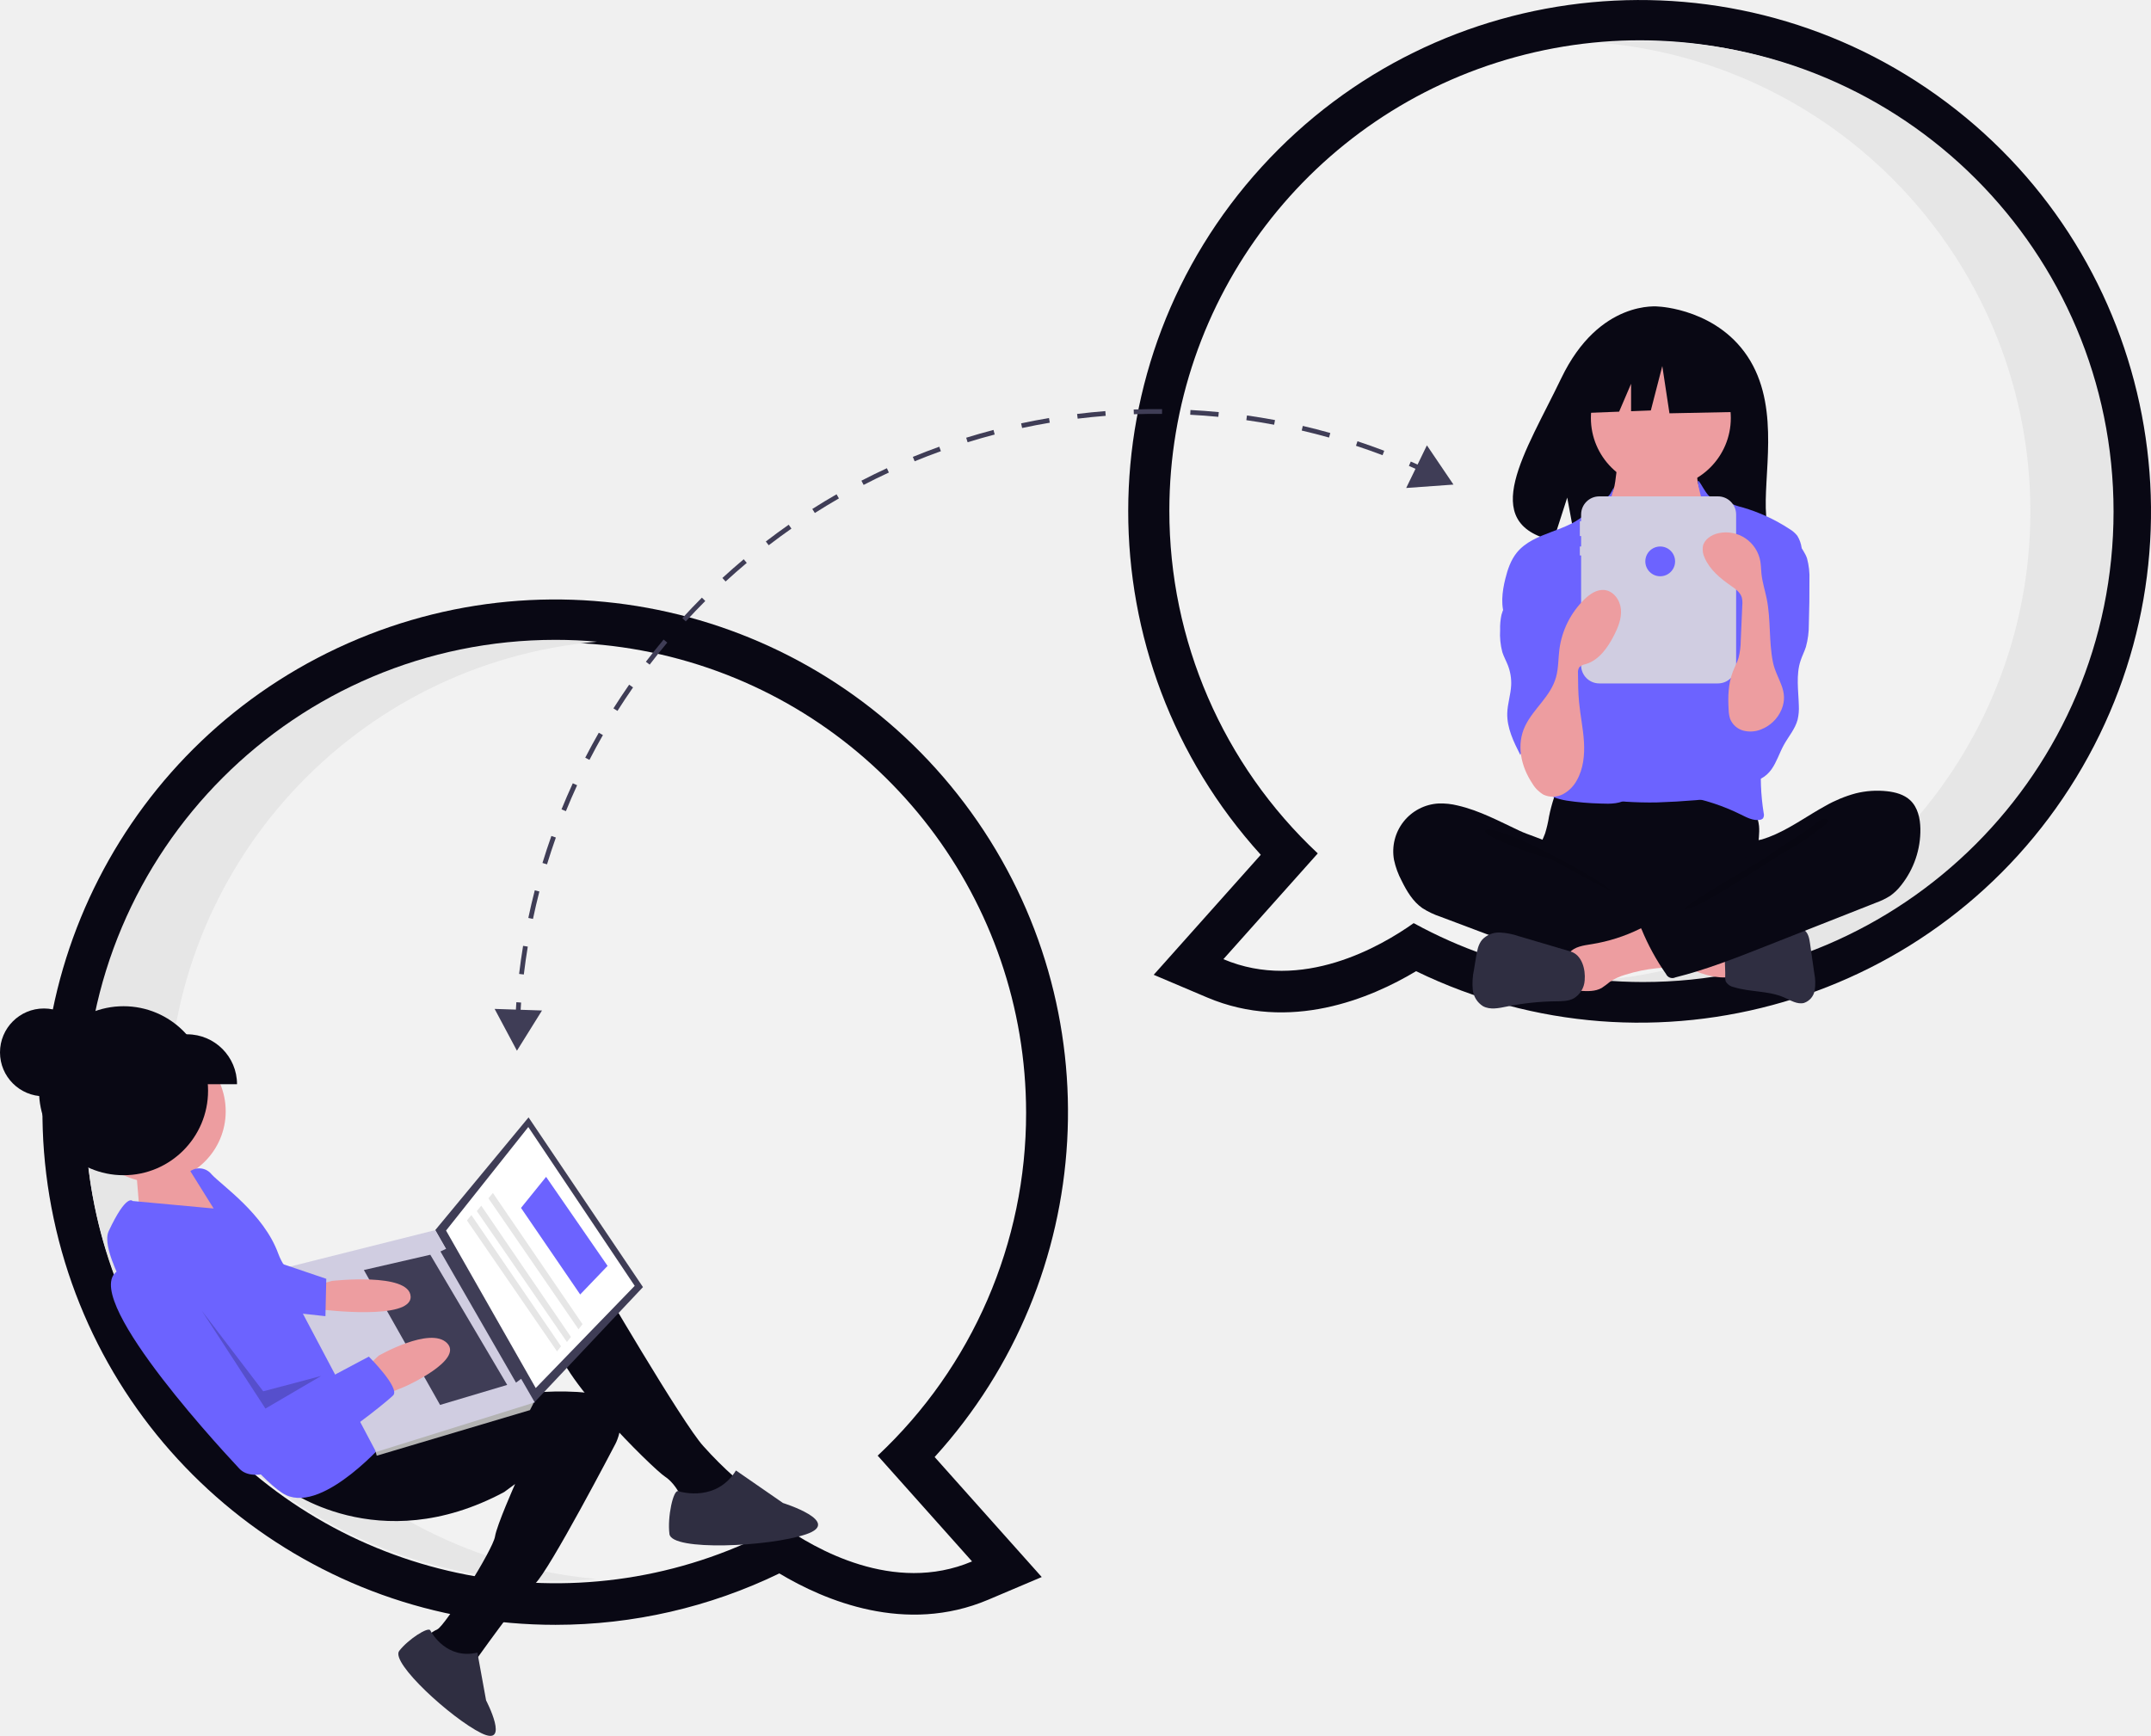
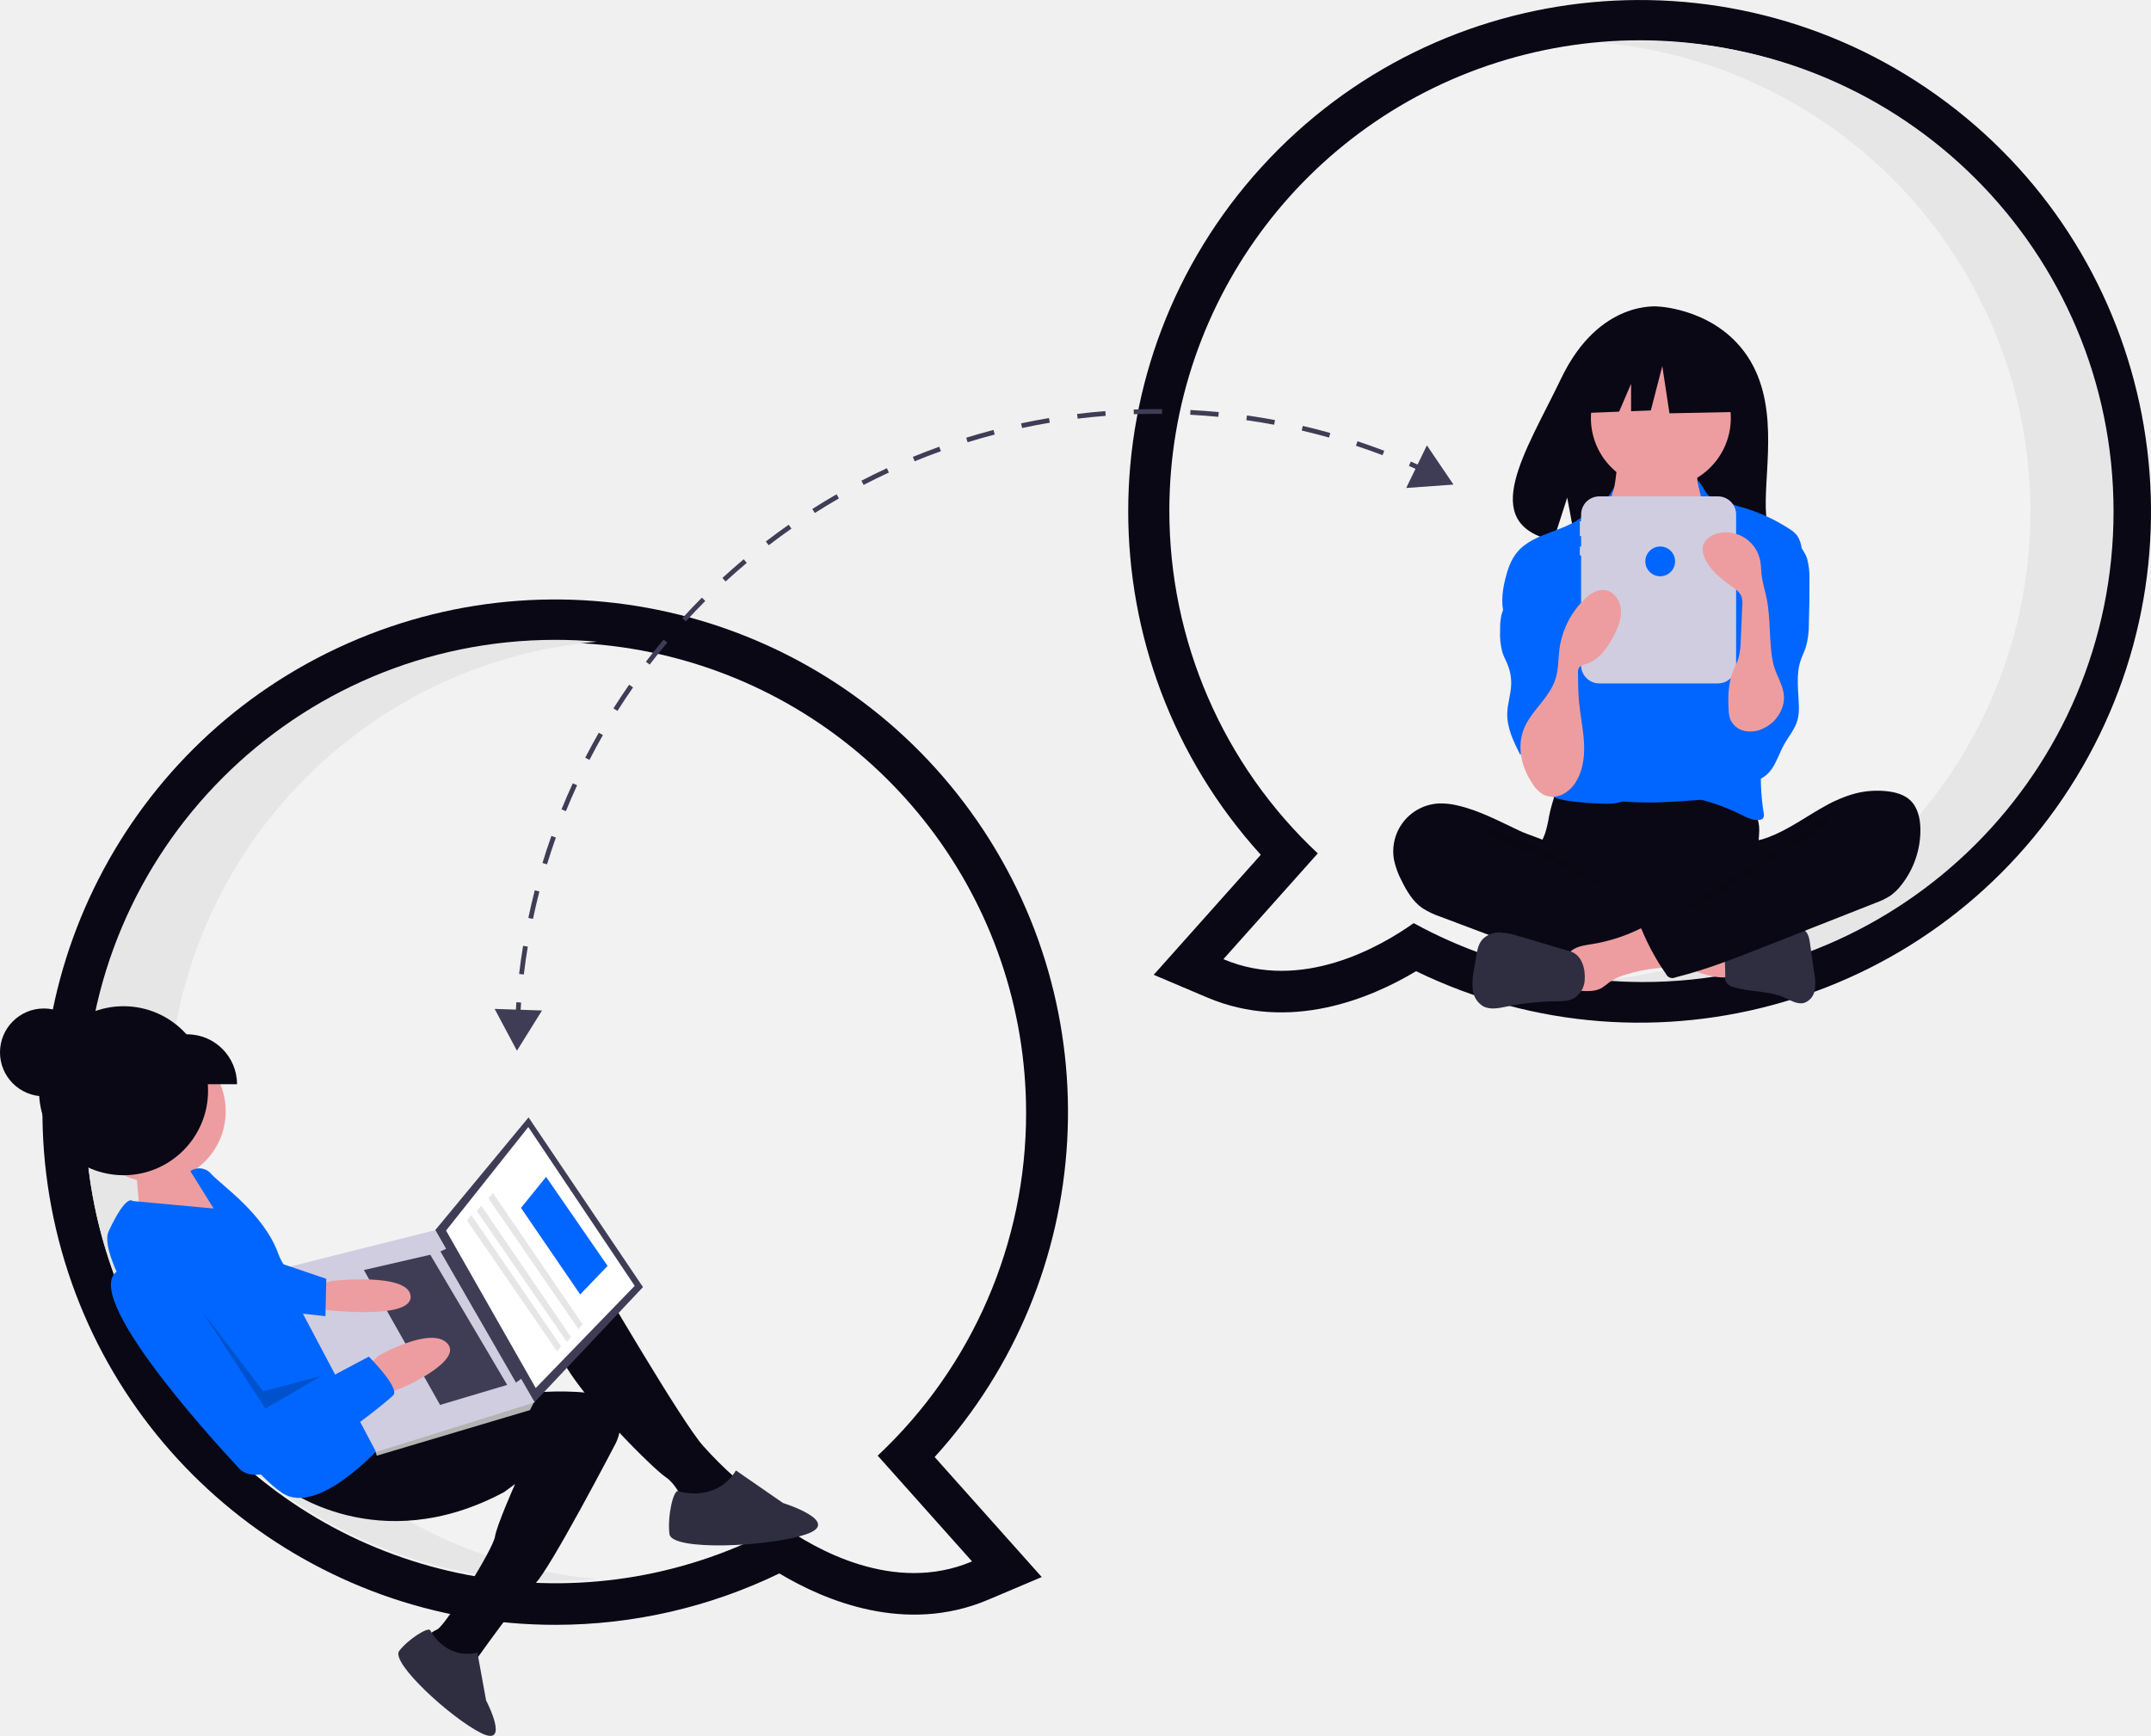
<svg xmlns="http://www.w3.org/2000/svg" width="800" height="645.717" viewBox="0 0 800 645.717" role="img" artist="Katerina Limpitsouni" source="https://undraw.co/">
  <g transform="translate(-518.268 -183.458)">
    <path d="M728.489,455.05c-16.885,10.127-46.969,22.815-77.712,9.775l-19.873-8.43,39.823-44.641a190.191,190.191,0,1,1,57.761,43.3Zm-76.3-171.368a158.052,158.052,0,0,0,50.322,116.286l10.985,10.323-25.059,28.091c13.053-2.648,24.422-9.71,30.187-13.811l7.91-5.628,8.507,4.674a159.683,159.683,0,0,0,76.7,19.62c87.978,0,159.554-71.575,159.554-159.554S899.72,124.128,811.742,124.128,652.188,195.7,652.188,283.682Z" transform="translate(316.454 89.67)" fill="#090814" />
    <path d="M638.315,285.234a174.954,174.954,0,1,1,90.871,153.493c-12.1,8.608-41.614,25.778-70.771,13.41l35.1-39.344a174.527,174.527,0,0,1-55.2-127.559Z" transform="translate(314.858 88.118)" fill="#f2f2f2" />
    <path d="M975.309,285.652A175.031,175.031,0,0,0,815.755,111.317c5.1-.447,10.255-.688,15.469-.688a175.023,175.023,0,1,1,0,350.046c-5.206,0-10.354-.245-15.445-.69A175.032,175.032,0,0,0,975.309,285.652Z" transform="translate(298.095 88.079)" fill="#e6e6e6" style="isolation:isolate" />
    <path d="M366.292,721.46A190.7,190.7,0,1,1,507.3,659.04l39.823,44.642-19.873,8.43c-30.743,13.04-60.826.351-77.712-9.775A190.936,190.936,0,0,1,366.292,721.46Zm0-350.046c-87.978,0-159.554,71.576-159.554,159.554s71.576,159.554,159.554,159.554a159.7,159.7,0,0,0,76.718-19.627l8.493-4.667,7.91,5.628c5.765,4.1,17.134,11.163,30.187,13.811l-25.059-28.091,10.985-10.323a158.052,158.052,0,0,0,50.322-116.286c0-87.978-71.576-159.554-159.554-159.554Z" transform="translate(358.582 66.405)" fill="#090814" />
    <path d="M542.961,532.625A174.954,174.954,0,1,0,452.09,686.118c12.1,8.608,41.613,25.778,70.771,13.41l-35.1-39.344a174.528,174.528,0,0,0,55.2-127.559Z" transform="translate(356.936 64.747)" fill="#f2f2f2" />
    <path d="M223.853,531.649A175.031,175.031,0,0,1,383.407,357.314c-5.1-.447-10.255-.688-15.469-.688a175.023,175.023,0,1,0,0,350.046c5.206,0,10.354-.245,15.445-.69A175.032,175.032,0,0,1,223.853,531.649Z" transform="translate(356.936 64.839)" fill="#e6e6e6" style="isolation:isolate" />
    <path d="M867.754,239.967c-11.451-19.349-34.107-20.251-34.107-20.251s-22.077-2.823-36.239,26.646c-13.2,27.468-31.418,53.989-2.933,60.419l5.145-16.014,3.186,17.207a111.451,111.451,0,0,0,12.188.208c30.505-.985,59.557.288,58.622-10.659C872.373,282.971,878.773,258.585,867.754,239.967Z" transform="translate(301.53 77.78)" fill="#090814" />
    <path d="M793.77,428.158a45.175,45.175,0,0,1-1.461,6.288c-.717,2.015-1.823,3.879-2.478,5.914-2.089,6.489.807,13.725,5.431,18.733a30.57,30.57,0,0,0,14.9,8.85,60.808,60.808,0,0,0,12.808,1.346c11.9.4,24.115.765,35.4-3.061a61.5,61.5,0,0,0,10.283-4.672,7.7,7.7,0,0,0,2.668-2.1,7.344,7.344,0,0,0,.963-4.31c-.025-5.047-1.048-10.067-.805-15.108.135-2.792.657-5.582.4-8.366a15.433,15.433,0,0,0-11.794-13.294c-3.2-.687-6.519-.313-9.777,0a249.266,249.266,0,0,1-25.444,1.138c-8.68-.055-17.306-1.38-25.943-1.519-2.554-.041-2.5.746-3.316,3.218a60.209,60.209,0,0,0-1.835,6.941Z" transform="translate(300.609 59.041)" fill="#090814" />
    <path d="M820.373,290.52a15.152,15.152,0,0,1-2.181,6.243c-1.51,2.065-3.972,3.245-5.6,5.221-2.445,2.975-2.586,7.161-2.6,11.011-.009,3.547.063,7.331,2.041,10.276a17.958,17.958,0,0,0,5.147,4.538c7.419,5,15.435,10.089,24.38,10.254,3.706.068,7.68-.889,10.118-3.68a15.193,15.193,0,0,0,2.45-4.371,58.039,58.039,0,0,0,4.108-17.669,20.746,20.746,0,0,0-.782-8.488c-1.087-3.03-3.284-5.522-4.736-8.395a18.688,18.688,0,0,1-1.8-11.059,1.194,1.194,0,0,0-.063-.8,1.168,1.168,0,0,0-.962-.39l-17.736-1.277a38.6,38.6,0,0,1-4.924-.563c-.956-.194-3.481-1.552-4.393-1.191C821.162,280.848,820.719,288.709,820.373,290.52Z" transform="translate(298.638 72.067)" fill="#ed9da0" />
    <circle cx="26.02" cy="26.02" r="26.02" transform="translate(1109.953 312.925)" fill="#ed9da0" />
-     <path d="M824.505,328.044a15.957,15.957,0,0,0,4.57,3.652,14.361,14.361,0,0,0,5.71,1.087c4.69.132,9.775-.728,13.038-4.1,4.206-4.347,4.067-11.358,7.364-16.429a3.661,3.661,0,0,1,1.062-1.162,3.443,3.443,0,0,1,1.807-.416c4.164-.039,7.791,2.662,11.064,5.235a14.575,14.575,0,0,1,3.894,3.967,13.447,13.447,0,0,1,1.313,4.022c1.624,7.93,2.151,16.037,2.673,24.115.288,4.462.577,8.927.555,13.4-.071,14.729-3.494,29.212-6.9,43.543-.439,1.847-1.039,3.91-2.718,4.795a6.7,6.7,0,0,1-2.372.579,290.269,290.269,0,0,1-29.34,2.443q-5.747.088-11.488-.278a6.189,6.189,0,0,1-1.935-.337,5.458,5.458,0,0,1-2.11-1.792c-5.31-6.691-5.624-15.943-5.59-24.485q.124-31.328,2.239-62.607c.116-1.721.142-3.811-1.1-5.165a64.67,64.67,0,0,0,8.26,9.934Z" transform="translate(298.156 69.18)" fill="#6c63ff" />
-     <path d="M815.209,296.435c-.879,1.591-7.358,5.541-8.609,6.86-6.989,7.367-19.744,7.09-26.136,14.98-2.249,2.776-3.417,6.264-4.277,9.732-1.215,4.9-1.864,10.253.172,14.878,1.959,4.45,6.083,7.526,8.883,11.5,3.074,4.364,4.456,9.664,5.781,14.835.978,3.818,1.964,7.731,1.583,11.655-.433,4.461-2.592,8.545-3.866,12.842s-1.494,9.414,1.452,12.79c2.165,2.481,5.561,3.464,8.806,4.017a101.184,101.184,0,0,0,12.551,1.093c3.71.164,7.8.2,10.652-2.183,2.251-1.877,3.229-4.922,3.355-7.85a50.667,50.667,0,0,0-.864-8.735c-.4-3.012-.548-6.05-.675-9.085q-.856-20.428-.234-40.881a34.787,34.787,0,0,0-.414-8.483c-.8-3.648-2.767-6.908-4.412-10.259a38.822,38.822,0,0,1-4.3-20.509C815.154,296.334,818.337,290.774,815.209,296.435Z" transform="translate(301.94 70.745)" fill="#6c63ff" />
-     <path d="M858.812,296.724c1.339,1.376,5.887,1.829,7.59,2.715a26.592,26.592,0,0,0,4.989,1.727,64.777,64.777,0,0,1,17.528,8.045,10.636,10.636,0,0,1,2.931,2.532,11.6,11.6,0,0,1,1.621,4.579,51.959,51.959,0,0,1,1.484,12.519c-.2,4.468-1.545,8.8-2.88,13.064l-4.989,15.949c-3.724,11.905-7.471,23.928-8.519,36.358a85.525,85.525,0,0,0,.768,20.65,2.448,2.448,0,0,1-.252,2,1.97,1.97,0,0,1-1.222.562c-2.408.377-4.738-.851-6.92-1.938a76.625,76.625,0,0,0-21.123-6.912,49.109,49.109,0,0,0,6.561-13.525,81.9,81.9,0,0,0,1.982-9.3l2.321-13.423a131.879,131.879,0,0,0,1.991-14.843,18.58,18.58,0,0,0-.323-5.591,27.128,27.128,0,0,0-2.12-5.043c-3.825-7.956-5.619-17.035-4.114-25.733.659-3.807,1.938-7.618,1.4-11.444-.513-3.679.02-6.538-.924-10.178C852.723,284.544,856.294,294.135,858.812,296.724Z" transform="translate(294.876 71.01)" fill="#6c63ff" />
-     <path d="M780.31,333.579c-1.744,3.618-4.659,6.7-5.651,10.593a23.141,23.141,0,0,0-.493,5.536,26.3,26.3,0,0,0,.821,8.325c.554,1.716,1.455,3.3,2.1,4.982a18.064,18.064,0,0,1,1.183,7.381c-.175,3.485-1.359,6.869-1.452,10.357-.146,5.486,2.392,10.643,4.868,15.541a11.425,11.425,0,0,1,16.606-5.437,3.406,3.406,0,0,0,.748-2.483q.274-9.547.53-19.094c.268-9.844.523-19.819-1.741-29.4-1.022-4.327-2.613-8.637-5.53-11.994-1.536-1.767-6.749-6.422-9.27-4.442-1.134.89-.869,3.314-1.048,4.541a19.264,19.264,0,0,1-1.677,5.6Z" transform="translate(302.028 68.019)" fill="#6c63ff" />
-     <path d="M897.067,322.206a26.632,26.632,0,0,1,.891,8.009q.05,8.253-.219,16.5a30.771,30.771,0,0,1-1.072,8.356c-.563,1.771-1.432,3.431-2.014,5.2-1.743,5.289-.791,11.025-.641,16.592a18.855,18.855,0,0,1-.457,5.367c-.92,3.451-3.391,6.239-5.117,9.366-1.638,2.97-2.627,6.3-4.584,9.069s-5.344,4.966-8.628,4.115c-2.488-.644-4.255-2.846-5.478-5.107a25.048,25.048,0,0,1-2.59-16.248c1.228-6.756,5.2-12.75,6.627-19.466,1.965-9.223-1.022-18.74-.933-28.169a13.614,13.614,0,0,1,.594-4.366c.751-2.154,2.363-3.874,3.853-5.6a70.734,70.734,0,0,0,5.178-6.8c1.066-1.59,2.515-5.681,4.405-6.021C891.1,312.247,896.02,318.945,897.067,322.206Z" transform="translate(293.275 68.965)" fill="#6c63ff" />
+     <path d="M824.505,328.044a15.957,15.957,0,0,0,4.57,3.652,14.361,14.361,0,0,0,5.71,1.087c4.69.132,9.775-.728,13.038-4.1,4.206-4.347,4.067-11.358,7.364-16.429a3.661,3.661,0,0,1,1.062-1.162,3.443,3.443,0,0,1,1.807-.416c4.164-.039,7.791,2.662,11.064,5.235a14.575,14.575,0,0,1,3.894,3.967,13.447,13.447,0,0,1,1.313,4.022c1.624,7.93,2.151,16.037,2.673,24.115.288,4.462.577,8.927.555,13.4-.071,14.729-3.494,29.212-6.9,43.543-.439,1.847-1.039,3.91-2.718,4.795a6.7,6.7,0,0,1-2.372.579,290.269,290.269,0,0,1-29.34,2.443q-5.747.088-11.488-.278a6.189,6.189,0,0,1-1.935-.337,5.458,5.458,0,0,1-2.11-1.792c-5.31-6.691-5.624-15.943-5.59-24.485q.124-31.328,2.239-62.607c.116-1.721.142-3.811-1.1-5.165a64.67,64.67,0,0,0,8.26,9.934Z" transform="translate(298.156 69.18)" fill="#0066ff" />
+     <path d="M815.209,296.435c-.879,1.591-7.358,5.541-8.609,6.86-6.989,7.367-19.744,7.09-26.136,14.98-2.249,2.776-3.417,6.264-4.277,9.732-1.215,4.9-1.864,10.253.172,14.878,1.959,4.45,6.083,7.526,8.883,11.5,3.074,4.364,4.456,9.664,5.781,14.835.978,3.818,1.964,7.731,1.583,11.655-.433,4.461-2.592,8.545-3.866,12.842s-1.494,9.414,1.452,12.79c2.165,2.481,5.561,3.464,8.806,4.017a101.184,101.184,0,0,0,12.551,1.093c3.71.164,7.8.2,10.652-2.183,2.251-1.877,3.229-4.922,3.355-7.85a50.667,50.667,0,0,0-.864-8.735c-.4-3.012-.548-6.05-.675-9.085q-.856-20.428-.234-40.881a34.787,34.787,0,0,0-.414-8.483c-.8-3.648-2.767-6.908-4.412-10.259a38.822,38.822,0,0,1-4.3-20.509C815.154,296.334,818.337,290.774,815.209,296.435Z" transform="translate(301.94 70.745)" fill="#0066ff" />
+     <path d="M858.812,296.724c1.339,1.376,5.887,1.829,7.59,2.715a26.592,26.592,0,0,0,4.989,1.727,64.777,64.777,0,0,1,17.528,8.045,10.636,10.636,0,0,1,2.931,2.532,11.6,11.6,0,0,1,1.621,4.579,51.959,51.959,0,0,1,1.484,12.519c-.2,4.468-1.545,8.8-2.88,13.064l-4.989,15.949c-3.724,11.905-7.471,23.928-8.519,36.358a85.525,85.525,0,0,0,.768,20.65,2.448,2.448,0,0,1-.252,2,1.97,1.97,0,0,1-1.222.562c-2.408.377-4.738-.851-6.92-1.938a76.625,76.625,0,0,0-21.123-6.912,49.109,49.109,0,0,0,6.561-13.525,81.9,81.9,0,0,0,1.982-9.3l2.321-13.423a131.879,131.879,0,0,0,1.991-14.843,18.58,18.58,0,0,0-.323-5.591,27.128,27.128,0,0,0-2.12-5.043c-3.825-7.956-5.619-17.035-4.114-25.733.659-3.807,1.938-7.618,1.4-11.444-.513-3.679.02-6.538-.924-10.178C852.723,284.544,856.294,294.135,858.812,296.724Z" transform="translate(294.876 71.01)" fill="#0066ff" />
+     <path d="M780.31,333.579c-1.744,3.618-4.659,6.7-5.651,10.593a23.141,23.141,0,0,0-.493,5.536,26.3,26.3,0,0,0,.821,8.325c.554,1.716,1.455,3.3,2.1,4.982a18.064,18.064,0,0,1,1.183,7.381c-.175,3.485-1.359,6.869-1.452,10.357-.146,5.486,2.392,10.643,4.868,15.541a11.425,11.425,0,0,1,16.606-5.437,3.406,3.406,0,0,0,.748-2.483q.274-9.547.53-19.094c.268-9.844.523-19.819-1.741-29.4-1.022-4.327-2.613-8.637-5.53-11.994-1.536-1.767-6.749-6.422-9.27-4.442-1.134.89-.869,3.314-1.048,4.541a19.264,19.264,0,0,1-1.677,5.6Z" transform="translate(302.028 68.019)" fill="#0066ff" />
+     <path d="M897.067,322.206a26.632,26.632,0,0,1,.891,8.009q.05,8.253-.219,16.5a30.771,30.771,0,0,1-1.072,8.356c-.563,1.771-1.432,3.431-2.014,5.2-1.743,5.289-.791,11.025-.641,16.592a18.855,18.855,0,0,1-.457,5.367c-.92,3.451-3.391,6.239-5.117,9.366-1.638,2.97-2.627,6.3-4.584,9.069s-5.344,4.966-8.628,4.115c-2.488-.644-4.255-2.846-5.478-5.107a25.048,25.048,0,0,1-2.59-16.248c1.228-6.756,5.2-12.75,6.627-19.466,1.965-9.223-1.022-18.74-.933-28.169a13.614,13.614,0,0,1,.594-4.366c.751-2.154,2.363-3.874,3.853-5.6a70.734,70.734,0,0,0,5.178-6.8c1.066-1.59,2.515-5.681,4.405-6.021C891.1,312.247,896.02,318.945,897.067,322.206Z" transform="translate(293.275 68.965)" fill="#0066ff" />
    <path d="M754.267,424.609a25.685,25.685,0,0,0-7.144-.759,17.831,17.831,0,0,0-16.555,21.02,29.944,29.944,0,0,0,2.831,7.736c1.895,3.845,4.167,7.681,7.675,10.145a29.89,29.89,0,0,0,6.773,3.224l18.474,6.959c2.718,1.024,5.436,2.048,8.18,3a160.007,160.007,0,0,0,42.727,8.494,46.263,46.263,0,0,0,13.266-.672,4.319,4.319,0,0,0,2.717-1.468,4.654,4.654,0,0,0,.607-2l1.137-7.958a6.666,6.666,0,0,0-.1-3.355,6.426,6.426,0,0,0-3.071-2.894c-12.145-6.976-26.326-10.824-36.549-20.4-2.407-2.254-4.421-5.826-7.345-7.357-3.316-1.736-7.221-2.727-10.648-4.327C769.754,430.494,762.387,426.475,754.267,424.609Z" transform="translate(306.17 58.49)" fill="#090814" />
    <path d="M776.274,436.347c6.53,2.046,34.1,16.221,38.823,21.171-.633.228-22.123-11.815-22.768-12.009a129.846,129.846,0,0,1-17.322-6.1c-1.12-.518-7.275-2.952-7-4.365C768.326,433.445,775.115,435.983,776.274,436.347Z" transform="translate(302.606 57.48)" opacity="0.1" />
    <path d="M864.3,493.543a1.534,1.534,0,0,0,1.035-.3,1.6,1.6,0,0,0,.324-1.191l-.03-10.842c-3.118-1.485-6.605-1.962-10.028-2.419l-15.971-2.135c.367.049-2.5,6.879-2.058,7.791.774,1.607,6.689,3.031,8.359,3.79C851.737,490.87,857.768,493.77,864.3,493.543Z" transform="translate(296.037 53.5)" fill="#ed9da0" />
    <path d="M810.733,480.826c-3.016.48-6.381.9-8.334,3.252-2.477,2.977-1.422,7.414-.241,11.1a3.6,3.6,0,0,0,4.2,3c2.75.174,5.677.311,8.08-1.038a35.414,35.414,0,0,0,3.139-2.333,20.122,20.122,0,0,1,5.771-2.638,58.35,58.35,0,0,1,11.583-2.387,18.017,18.017,0,0,0,4.563-.8,5.056,5.056,0,0,0,3.214-3.12c.557-1.97-.589-3.979-1.687-5.707a22.767,22.767,0,0,0-4.857-6c-2.976-2.312-4.448-.537-7.446.942a63.171,63.171,0,0,1-17.984,5.731Z" transform="translate(299.499 53.841)" fill="#ed9da0" />
    <path d="M799.256,483.9l-19.147-5.659a25.342,25.342,0,0,0-7.126-1.381,8.554,8.554,0,0,0-6.544,2.646c-1.485,1.743-1.91,4.124-2.28,6.384l-.792,4.833a24.271,24.271,0,0,0-.443,7.421,8.206,8.206,0,0,0,3.8,6.114c2.65,1.446,5.9.74,8.854.135a96.4,96.4,0,0,1,18.145-1.946c2.292-.027,4.7,0,6.721-1.072a8.391,8.391,0,0,0,4.1-6.687C804.92,490.563,803.544,485.171,799.256,483.9Z" transform="translate(303.096 53.48)" fill="#2f2e41" />
    <path d="M874.563,478.789c2.482-.435,4.673-1.846,7.051-2.678,3.348-1.172,6.976-1.172,10.523-1.159a6.756,6.756,0,0,1,3.773.756c1.562,1.04,1.963,3.122,2.229,4.98l1.6,11.211a17.591,17.591,0,0,1,.131,6.351,5.975,5.975,0,0,1-3.948,4.616c-2.5.651-4.958-.949-7.322-2-5.909-2.626-12.777-1.955-18.938-3.918a4.245,4.245,0,0,1-2.834-2.027,4.612,4.612,0,0,1-.22-1.937c.105-3.6-.655-8.524.43-11.968C868.015,477.919,871.792,478.789,874.563,478.789Z" transform="translate(293.306 53.663)" fill="#2f2e41" />
    <path d="M911.831,419.6a33.251,33.251,0,0,1,11.713-.8c3.131.345,6.358,1.216,8.644,3.384,2.783,2.638,3.677,6.718,3.751,10.551a32.966,32.966,0,0,1-7.165,21.053,19.1,19.1,0,0,1-4.1,3.943,26.957,26.957,0,0,1-5.33,2.568l-41.371,16.318c-10.884,4.293-21.806,8.6-33.159,11.428a2.584,2.584,0,0,1-3.477-1.261,85.715,85.715,0,0,1-9.068-16.587,1.118,1.118,0,0,1,.494-1.762l29.262-16.813a29.584,29.584,0,0,0,5.956-4.1,14.785,14.785,0,0,0,3.058-4.257c.607-1.267.663-4.257,1.438-5.193.759-.917,3.354-.99,4.552-1.351a41.314,41.314,0,0,0,4.956-1.873c6.546-2.928,12.375-7.183,18.65-10.612a47.849,47.849,0,0,1,11.192-4.633Z" transform="translate(296.558 58.984)" fill="#090814" />
    <path d="M896.937,433.238c-5.027,3.776-11.537,7.247-16.519,11.122-1.7,1.323-30.049,17.26-30.449,19.377,4.649.783,34.26-19.932,38.5-22a68.423,68.423,0,0,0,11.714-7.876c.948-.737,4.968-2.954,2.245-3.778C900.89,429.62,898.07,432.483,896.937,433.238Z" transform="translate(294.862 57.904)" opacity="0.1" />
    <path d="M858.277,297.693H814.147a6.76,6.76,0,0,0-6.76,6.76v2.476h-.479v5.536h.479v3.875h-.479v3.322h.479v40.85a6.76,6.76,0,0,0,6.76,6.76h44.131a6.76,6.76,0,0,0,6.76-6.76V304.453A6.76,6.76,0,0,0,858.277,297.693Z" transform="translate(298.93 70.406)" fill="#d0cde1" />
    <path d="M707.12,145.678l-22.383-11.725-30.91,4.8-6.395,28.245,15.919-.613,4.447-10.376v10.206l7.346-.283,4.263-16.521,2.665,17.587,26.114-.533Z" transform="translate(457.102 170.204)" fill="#090814" />
    <path d="M786.96,408.152a11.63,11.63,0,0,0,4.178,4.156,8.171,8.171,0,0,0,7.182-.192,12.642,12.642,0,0,0,5.183-5.2c2.433-4.3,2.936-9.436,2.633-14.363s-1.356-9.779-1.821-14.693c-.339-3.573-.366-7.166-.393-10.755a3.577,3.577,0,0,1,.452-2.175,4.271,4.271,0,0,1,2.4-1.2c4.909-1.459,8.168-6.06,10.5-10.618,1.56-3.043,2.917-6.37,2.616-9.777s-2.749-6.838-6.152-7.186c-2.8-.286-5.395,1.495-7.418,3.459a31.808,31.808,0,0,0-9.313,18.613c-.444,3.464-.317,7.022-1.259,10.384-2.012,7.18-8.305,11.582-11.442,18.042C780.853,393.771,782.761,401.853,786.96,408.152Z" transform="translate(301.234 66.776)" fill="#ed9da0" />
    <path d="M886.648,378.488a13.569,13.569,0,0,1-7.609,7.312,10.509,10.509,0,0,1-6.615.405,7.335,7.335,0,0,1-4.846-4.334,11.679,11.679,0,0,1-.546-3.256c-.315-4.842-.193-9.831,1.565-14.353.678-1.744,1.593-3.4,2.128-5.191a26.04,26.04,0,0,0,.8-6.336l.578-13.211a8.6,8.6,0,0,0-.2-2.864c-.577-1.912-2.363-3.154-4-4.294-3.959-2.753-7.871-5.966-9.789-10.389a7.287,7.287,0,0,1-.676-4.3c.541-2.623,3.188-4.322,5.8-4.894a12.985,12.985,0,0,1,15.567,10.464c.259,1.491.255,3.014.407,4.519.321,3.194,1.335,6.272,1.97,9.419,1.562,7.751.753,15.762,2.3,23.512C884.779,367.171,889.65,371.4,886.648,378.488Z" transform="translate(294.164 69.01)" fill="#ed9da0" />
-     <circle cx="5.536" cy="5.536" r="5.536" transform="translate(1130.197 386.746)" fill="#6c63ff" />
+     <circle cx="5.536" cy="5.536" r="5.536" transform="translate(1130.197 386.746)" fill="#0066ff" />
    <circle cx="16.331" cy="16.331" r="16.331" transform="translate(518.268 558.593)" fill="#090814" />
    <path d="M80.83,485.676l-8.226-8-16.518,5.131,1.586,19.126,33.963-1.577L81.2,486.182Z" transform="translate(512.968 137.732)" fill="#ed9da0" />
    <circle cx="26.403" cy="26.403" r="26.403" transform="translate(549.404 570.437)" fill="#ed9da0" />
    <path d="M401.071,617.061s32.437,55.743,40.156,64.112a140.1,140.1,0,0,0,11.713,11.674s-3.63,12.038-9.41,11.608A27.2,27.2,0,0,1,434,702.1s-2.58-6.687-7.08-9.62-41.263-39.1-40.4-50.66S401.071,617.061,401.071,617.061Z" transform="translate(338.648 40.235)" fill="#090814" />
    <path d="M275.023,701.175s34.585,26.844,81.587,1.62l4.051-2.981s-6.836,15.378-7.47,19.547c-.735,4.834-18.532,33.151-21.436,34.508s-3.544,2.608-3.544,2.608l12.325,13.565,4.557-3.354s17.768-25.174,22.965-29.779,29.957-52.1,29.957-52.1,9.467-17.894-14.159-19.24-34.5,5.094-34.5,5.094l-41.93,6.661Z" transform="translate(349.179 35.669)" fill="#090814" />
    <path d="M457.717,697.842l17.493,12.1s22.317,6.992,8.57,11.645-49.974,6.336-50.8-.084,1.429-16.525,3.236-15.972S450.572,709.344,457.717,697.842Z" transform="translate(334.272 32.603)" fill="#2f2e41" />
    <path d="M351.043,771.774l3.238,17.78s9.206,17.607-1.847,12.144-33.828-26.215-30.465-30.565,10.785-9.069,11.539-7.651S339.84,774.391,351.043,771.774Z" transform="translate(344.776 26.426)" fill="#2f2e41" />
-     <path d="M306.393,674.506s-23.51,27.448-37.783,20.781-72.668-83.9-66-98.169,8.9-11.235,8.9-11.235l30.151,2.788-8.675-13.909a5.868,5.868,0,0,1,7.91,1.2c3.86,4.184,19.356,14.635,24.754,29.395S286.9,619.383,286.9,619.383Z" transform="translate(356.07 44.328)" fill="#6c63ff" />
+     <path d="M306.393,674.506s-23.51,27.448-37.783,20.781-72.668-83.9-66-98.169,8.9-11.235,8.9-11.235l30.151,2.788-8.675-13.909a5.868,5.868,0,0,1,7.91,1.2c3.86,4.184,19.356,14.635,24.754,29.395S286.9,619.383,286.9,619.383Z" transform="translate(356.07 44.328)" fill="#0066ff" />
    <path d="M256.024,522.8l-40.753,43.26-36.507-64.456,34.706-41.932Z" transform="translate(501.378 139.433)" fill="#3f3d56" />
    <path d="M253.368,522.708,216.56,560.723l-33.354-58.58,30.589-38.511Z" transform="translate(500.959 139.059)" fill="#fff" />
    <path d="M210.948,575.336l2,1.653-1.28,2.5-56.986,16.961-.539-1.952,2.593-2.681Z" transform="translate(503.704 128.506)" fill="#b3b3b3" />
    <path d="M209.73,570.064l-59.011,18.45-35.972-67.972,57.969-14.562Z" transform="translate(507.426 135.058)" fill="#d0cde1" />
    <path d="M211.537,561.532l-2.532,1.863-28.1-48.788,2.9-1.357Z" transform="translate(501.176 134.371)" fill="#3f3d56" />
    <path d="M202.757,564.514l-24.963,7.443-28.338-50.173,24.7-5.685Z" transform="translate(504.147 134.102)" fill="#3f3d56" />
    <path d="M288.361,621.37l5.168-1.462s28.823-3.259,29.243,5.8-33.112,4.855-33.112,4.855l-4.471-6.076Z" transform="translate(348.219 40.02)" fill="#ed9da0" />
    <path d="M315.938,664.355l7.194-2.952s21.715-9.736,15.485-16.079S313.176,650,313.176,650l-3.678,3.487Z" transform="translate(345.922 37.751)" fill="#ed9da0" />
-     <path d="M299.521,647.522s11.713,11.674,9.048,14.416-46.371,38.808-57.2,27.268-63.62-69.48-43.08-74.448,25.967,6.648,25.967,6.648l27.115,46.39Z" transform="translate(355.928 40.569)" fill="#6c63ff" />
-     <path d="M112.615,518.781l19.241,6.524-.314,13.891L111.192,537Z" transform="translate(507.762 133.849)" fill="#6c63ff" />
+     <path d="M299.521,647.522s11.713,11.674,9.048,14.416-46.371,38.808-57.2,27.268-63.62-69.48-43.08-74.448,25.967,6.648,25.967,6.648l27.115,46.39Z" transform="translate(355.928 40.569)" fill="#0066ff" />
+     <path d="M112.615,518.781l19.241,6.524-.314,13.891L111.192,537Z" transform="translate(507.762 133.849)" fill="#0066ff" />
    <path d="M127.28,563.353l-20.73,12.134L82.865,539.06l22.863,30.006Z" transform="translate(510.438 131.933)" opacity="0.2" />
    <circle cx="31.432" cy="31.432" r="31.432" transform="translate(532.786 557.755)" fill="#090814" />
-     <path d="M236,527.853l-22.009-32.2,9.33-11.549,22.869,33.124Z" transform="translate(498.05 137.124)" fill="#6c63ff" />
+     <path d="M236,527.853l-22.009-32.2,9.33-11.549,22.869,33.124Z" transform="translate(498.05 137.124)" fill="#0066ff" />
    <path d="M234.119,541.422l-33.506-48.711,1.653-2,33.35,48.826Z" transform="translate(499.314 136.5)" fill="#e6e6e6" />
    <path d="M229.351,546.655l-33.506-48.711,1.653-2,33.35,48.827Z" transform="translate(499.764 136.006)" fill="#e6e6e6" />
    <path d="M225.289,550.506l-33.506-48.711,1.653-2,33.35,48.827Z" transform="translate(500.148 135.642)" fill="#e6e6e6" />
    <path d="M66.117,425.544H75.84A18.563,18.563,0,0,1,94.4,444.108H66.117Z" transform="translate(512.02 142.657)" fill="#090814" />
    <g transform="translate(702.227 335.635)">
      <path d="M371.039,505.612l-1.763-.131c-.068.917-.117,1.839-.175,2.758l-7.912-.265,8.3,15.553,9.321-14.963-7.941-.266C370.925,507.4,370.972,506.505,371.039,505.612Z" transform="translate(-361.189 -284.858)" fill="#3f3d56" />
      <path d="M423.317,364.764l1.405,1.073c2.108-2.761,4.31-5.517,6.544-8.193l-1.357-1.133C427.658,359.206,425.44,361.983,423.317,364.764Z" transform="translate(-367.058 -270.785)" fill="#3f3d56" />
      <path d="M438.272,346.931l1.305,1.192c2.345-2.569,4.781-5.119,7.237-7.583l-1.252-1.248C443.088,341.773,440.635,344.343,438.272,346.931Z" transform="translate(-368.471 -269.158)" fill="#3f3d56" />
      <path d="M454.736,330.492l1.2,1.3c2.565-2.355,5.214-4.682,7.871-6.915l-1.137-1.354C459.988,325.776,457.32,328.12,454.736,330.492Z" transform="translate(-370.026 -267.669)" fill="#3f3d56" />
      <path d="M409.991,383.86l1.494.944c1.858-2.94,3.809-5.88,5.8-8.741l-1.451-1.01C413.828,377.935,411.863,380.9,409.991,383.86Z" transform="translate(-365.799 -272.537)" fill="#3f3d56" />
      <path d="M472.579,315.576l1.076,1.4c2.762-2.121,5.6-4.2,8.446-6.194l-1.013-1.449C478.224,311.34,475.361,313.439,472.579,315.576Z" transform="translate(-371.712 -266.328)" fill="#3f3d56" />
      <path d="M398.406,404.073l1.572.808c1.593-3.1,3.277-6.2,5.005-9.223l-1.535-.878C401.707,397.826,400.01,400.952,398.406,404.073Z" transform="translate(-364.705 -274.4)" fill="#3f3d56" />
      <path d="M379.145,459.951l-1.712-.441c-.874,3.392-1.682,6.851-2.4,10.282l1.73.364C377.476,466.752,378.278,463.318,379.145,459.951Z" transform="translate(-362.496 -280.515)" fill="#3f3d56" />
      <path d="M491.665,302.3l.949,1.492c2.93-1.865,5.943-3.689,8.955-5.423l-.882-1.532C497.652,298.581,494.617,300.419,491.665,302.3Z" transform="translate(-373.515 -265.147)" fill="#3f3d56" />
      <path d="M374.472,482.613l-1.745-.287c-.568,3.451-1.066,6.968-1.482,10.453l1.756.209C373.414,489.53,373.909,486.039,374.472,482.613Z" transform="translate(-362.139 -282.671)" fill="#3f3d56" />
      <path d="M388.661,425.253l1.638.666c1.311-3.226,2.713-6.469,4.168-9.636l-1.606-.738C391.394,418.736,389.981,422,388.661,425.253Z" transform="translate(-363.784 -276.362)" fill="#3f3d56" />
      <path d="M380.841,447.238l1.691.516c1.02-3.336,2.127-6.692,3.293-9.976l-1.666-.591C382.985,440.495,381.868,443.876,380.841,447.238Z" transform="translate(-363.045 -278.407)" fill="#3f3d56" />
      <path d="M623.726,263.754c3.466-.12,6.995-.168,10.486-.135l.016-1.768c-3.515-.033-7.072.015-10.562.136Z" transform="translate(-385.986 -261.841)" fill="#3f3d56" />
      <path d="M511.845,290.765l.813,1.569c3.087-1.6,6.248-3.15,9.394-4.607l-.743-1.6C518.139,287.592,514.955,289.154,511.845,290.765Z" transform="translate(-375.421 -264.135)" fill="#3f3d56" />
      <path d="M669.93,266.205c3.449.488,6.929,1.06,10.345,1.7l.325-1.738c-3.441-.644-6.947-1.22-10.423-1.712Z" transform="translate(-390.356 -262.088)" fill="#3f3d56" />
      <path d="M692.685,270.466c3.386.791,6.8,1.67,10.153,2.612l.478-1.7c-3.376-.949-6.818-1.834-10.229-2.631Z" transform="translate(-392.506 -262.493)" fill="#3f3d56" />
      <path d="M714.969,276.735c3.3,1.089,6.625,2.268,9.88,3.505l.628-1.652c-3.28-1.247-6.628-2.435-9.954-3.532Z" transform="translate(-394.611 -263.09)" fill="#3f3d56" />
      <path d="M646.886,263.975c3.481.183,7,.445,10.456.779l.171-1.759c-3.483-.337-7.028-.6-10.534-.785Z" transform="translate(-388.179 -261.876)" fill="#3f3d56" />
      <path d="M600.423,263.719l.216,1.755c3.445-.424,6.953-.777,10.426-1.05l-.138-1.763C607.428,262.936,603.894,263.292,600.423,263.719Z" transform="translate(-383.79 -261.918)" fill="#3f3d56" />
      <path d="M554.878,273.294l.523,1.688c3.322-1.029,6.713-2,10.077-2.876l-.447-1.71C561.641,271.282,558.225,272.257,554.878,273.294Z" transform="translate(-379.487 -262.649)" fill="#3f3d56" />
      <path d="M532.961,281.074l.671,1.636c3.214-1.319,6.5-2.581,9.759-3.753l-.6-1.663C539.507,278.473,536.2,279.745,532.961,281.074Z" transform="translate(-377.416 -263.301)" fill="#3f3d56" />
      <path d="M577.434,267.491l.37,1.729c3.4-.728,6.859-1.391,10.293-1.969l-.294-1.744C584.345,266.091,580.855,266.758,577.434,267.491Z" transform="translate(-381.618 -262.188)" fill="#3f3d56" />
      <path d="M753.175,291.329l-9.88-14.6-3.474,7.151c-.841-.375-1.677-.759-2.517-1.123l-.7,1.623c.82.355,1.631.727,2.447,1.091l-3.457,7.117Z" transform="translate(-396.56 -263.248)" fill="#3f3d56" />
    </g>
  </g>
</svg>
